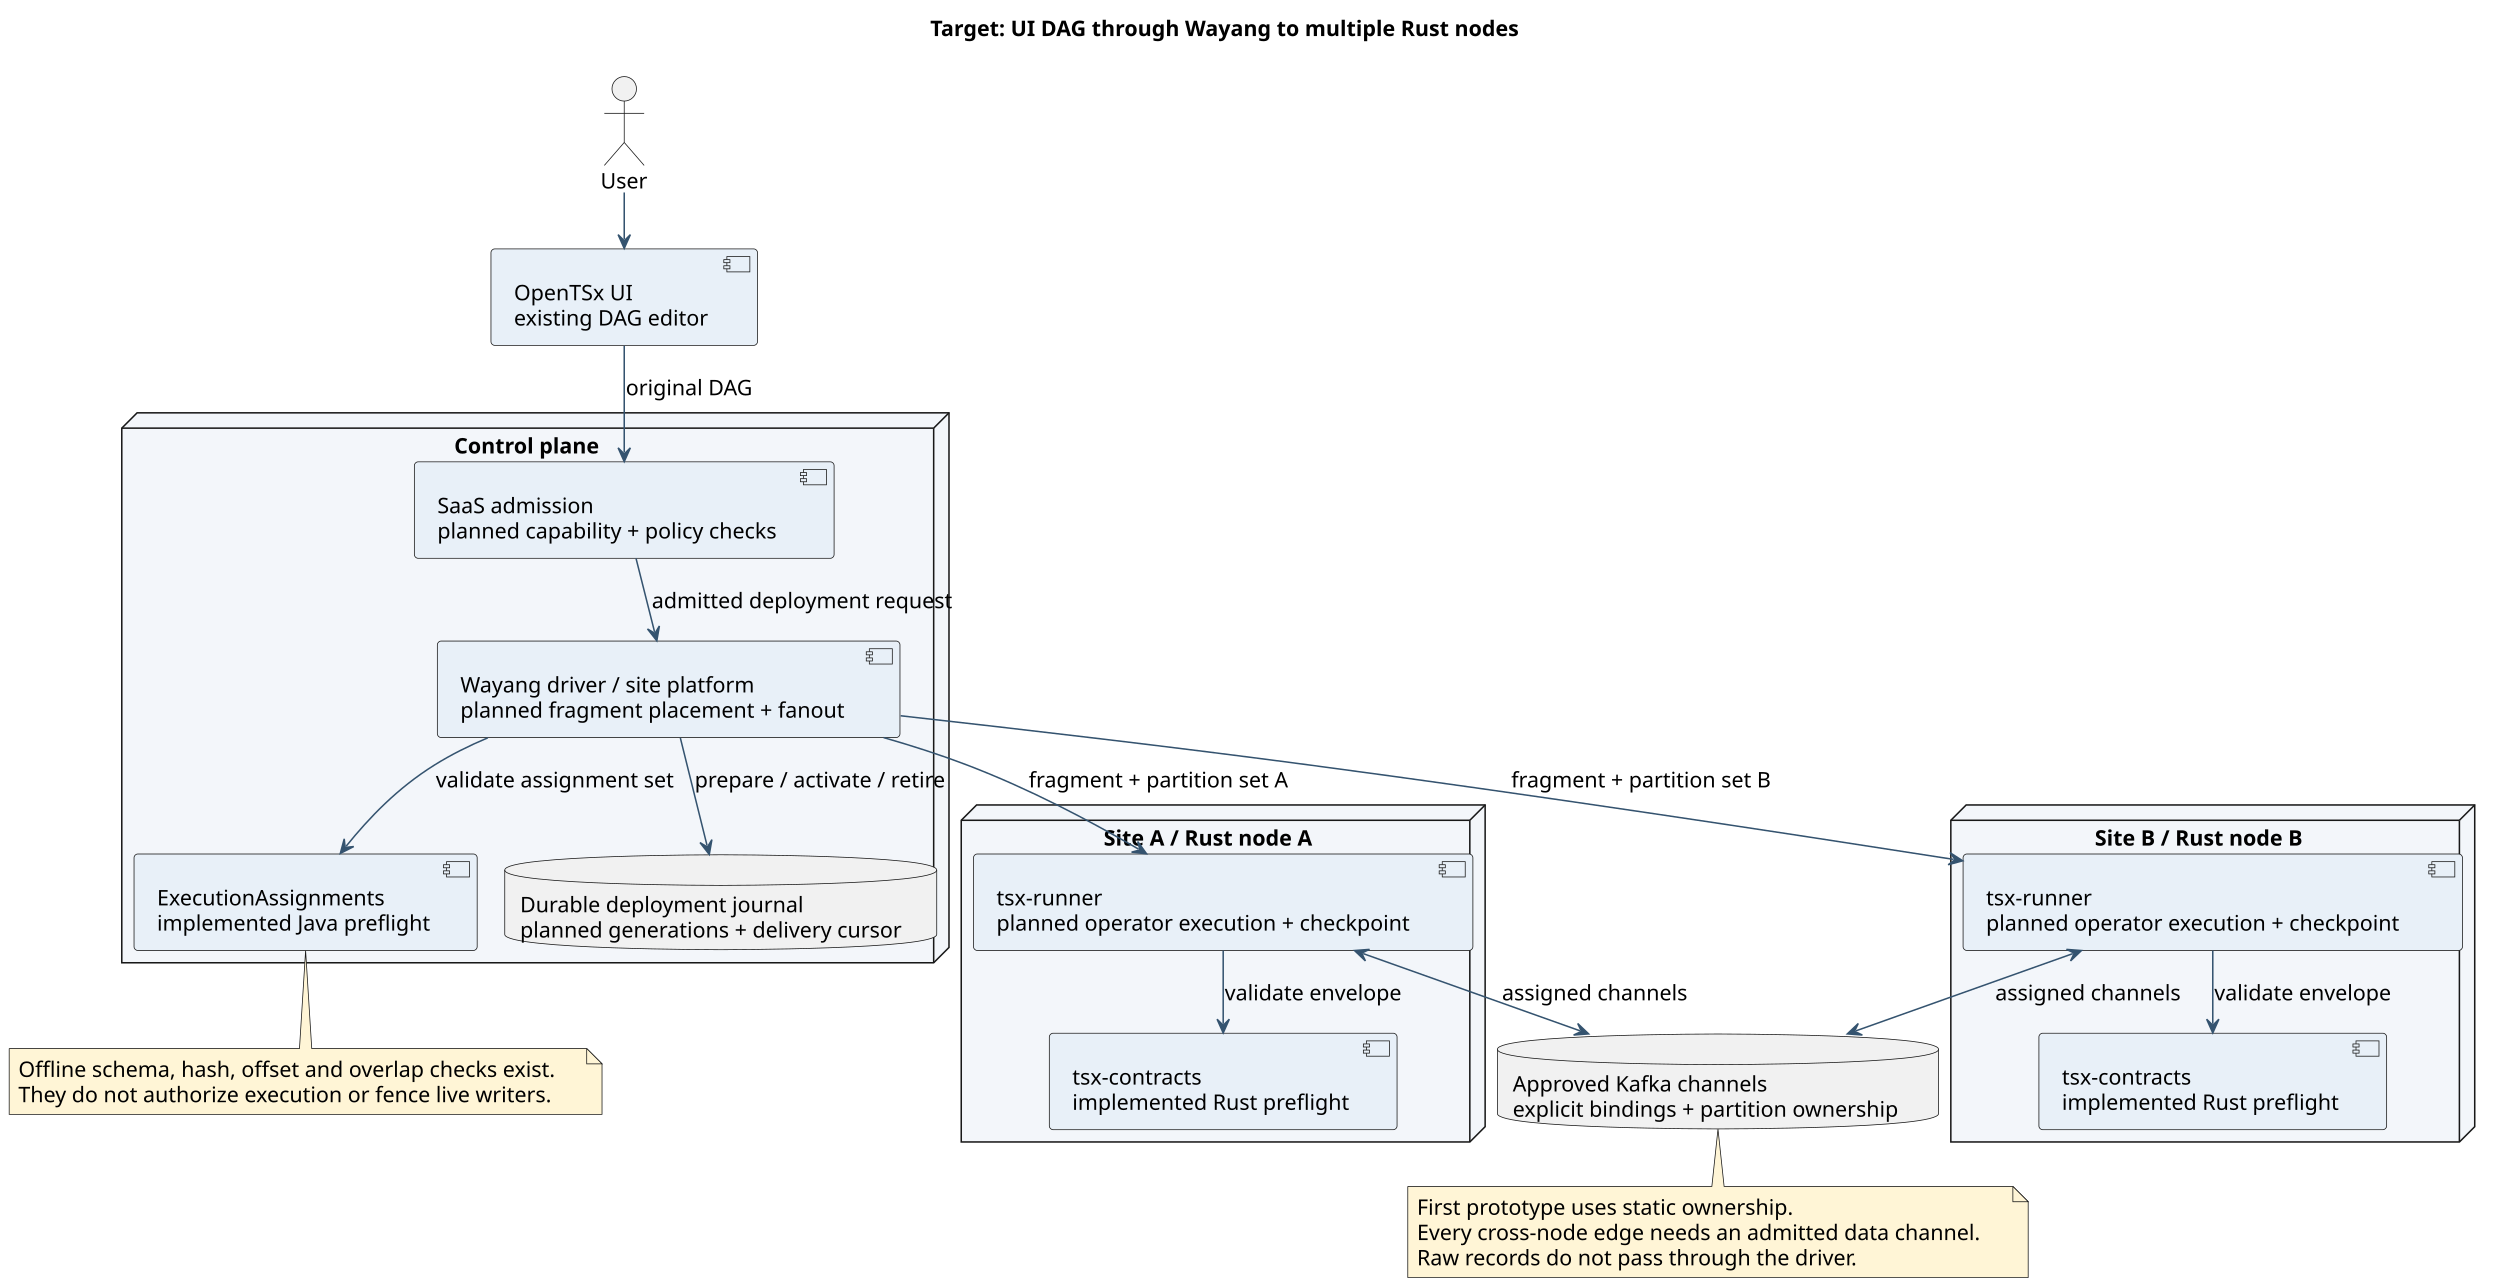
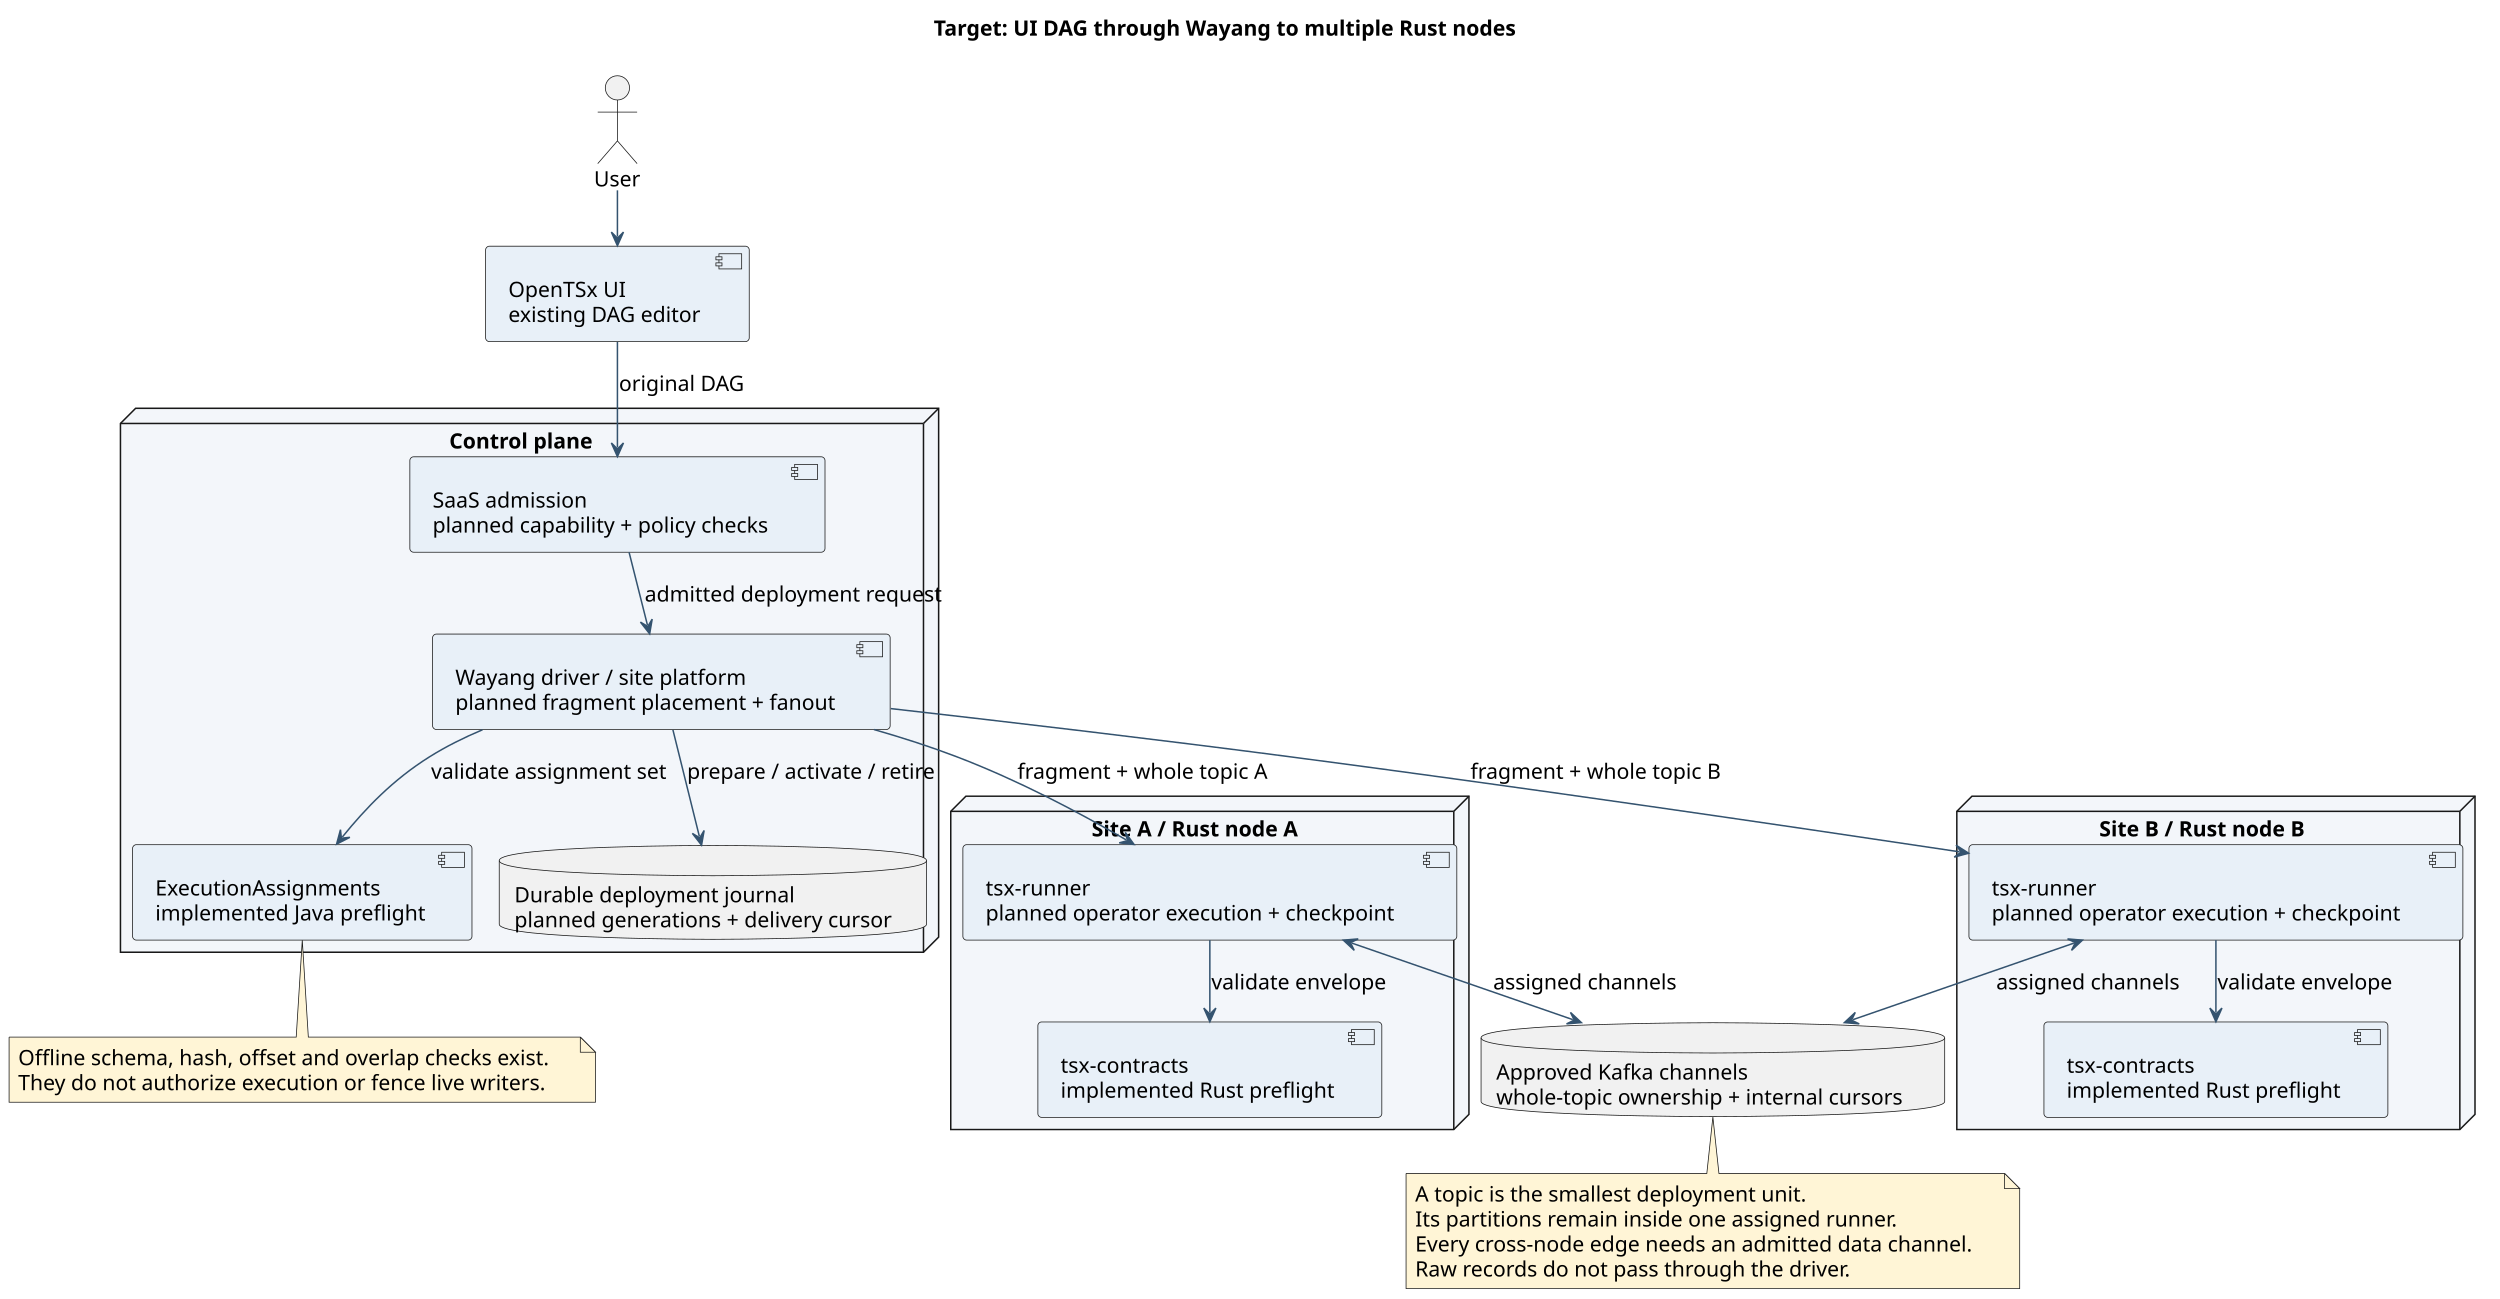
- <svg xmlns="http://www.w3.org/2000/svg" contentStyleType="text/css" height="840px" preserveAspectRatio="none" style="width:1632px;height:840px;background:#FFFFFF;" version="1.1" viewBox="0 0 1632 840" width="1632px" zoomAndPan="magnify">
+ <svg xmlns="http://www.w3.org/2000/svg" contentStyleType="text/css" height="857px" preserveAspectRatio="none" style="width:1650px;height:857px;background:#FFFFFF;" version="1.1" viewBox="0 0 1650 857" width="1650px" zoomAndPan="magnify">
  <defs />
  <g>
-     <text fill="#000000" font-family="sans-serif" font-size="14" font-weight="bold" lengthAdjust="spacing" textLength="400" x="607.25" y="23.535">Target: UI DAG through Wayang to multiple Rust nodes</text>
+     <text fill="#000000" font-family="sans-serif" font-size="14" font-weight="bold" lengthAdjust="spacing" textLength="400" x="616.25" y="23.535">Target: UI DAG through Wayang to multiple Rust nodes</text>
    <g id="cluster_Control plane">
      <polygon fill="#F3F6FA" points="79.5,279.488,89.5,269.488,619.5,269.488,619.5,618.488,609.5,628.488,79.5,628.488,79.5,279.488" style="stroke:#181818;stroke-width:1.0;" />
      <line style="stroke:#181818;stroke-width:1.0;" x1="609.5" x2="619.5" y1="279.488" y2="269.488" />
      <line style="stroke:#181818;stroke-width:1.0;" x1="79.5" x2="609.5" y1="279.488" y2="279.488" />
      <line style="stroke:#181818;stroke-width:1.0;" x1="609.5" x2="609.5" y1="279.488" y2="628.488" />
      <text fill="#000000" font-family="sans-serif" font-size="14" font-weight="bold" lengthAdjust="spacing" textLength="98" x="296.5" y="296.023">Control plane</text>
    </g>
    <g id="cluster_Site A / Rust node A">
      <polygon fill="#F3F6FA" points="627.5,535.488,637.5,525.488,969.5,525.488,969.5,735.488,959.5,745.488,627.5,745.488,627.5,535.488" style="stroke:#181818;stroke-width:1.0;" />
      <line style="stroke:#181818;stroke-width:1.0;" x1="959.5" x2="969.5" y1="535.488" y2="525.488" />
      <line style="stroke:#181818;stroke-width:1.0;" x1="627.5" x2="959.5" y1="535.488" y2="535.488" />
      <line style="stroke:#181818;stroke-width:1.0;" x1="959.5" x2="959.5" y1="535.488" y2="745.488" />
      <text fill="#000000" font-family="sans-serif" font-size="14" font-weight="bold" lengthAdjust="spacing" textLength="148" x="720.5" y="552.023">Site A / Rust node A</text>
    </g>
    <g id="cluster_Site B / Rust node B">
-       <polygon fill="#F3F6FA" points="1273.5,535.488,1283.5,525.488,1615.5,525.488,1615.5,735.488,1605.5,745.488,1273.5,745.488,1273.5,535.488" style="stroke:#181818;stroke-width:1.0;" />
-       <line style="stroke:#181818;stroke-width:1.0;" x1="1605.5" x2="1615.5" y1="535.488" y2="525.488" />
-       <line style="stroke:#181818;stroke-width:1.0;" x1="1273.5" x2="1605.5" y1="535.488" y2="535.488" />
-       <line style="stroke:#181818;stroke-width:1.0;" x1="1605.5" x2="1605.5" y1="535.488" y2="745.488" />
-       <text fill="#000000" font-family="sans-serif" font-size="14" font-weight="bold" lengthAdjust="spacing" textLength="146" x="1367.5" y="552.023">Site B / Rust node B</text>
+       <polygon fill="#F3F6FA" points="1291.5,535.488,1301.5,525.488,1633.5,525.488,1633.5,735.488,1623.5,745.488,1291.5,745.488,1291.5,535.488" style="stroke:#181818;stroke-width:1.0;" />
+       <line style="stroke:#181818;stroke-width:1.0;" x1="1623.5" x2="1633.5" y1="535.488" y2="525.488" />
+       <line style="stroke:#181818;stroke-width:1.0;" x1="1291.5" x2="1623.5" y1="535.488" y2="535.488" />
+       <line style="stroke:#181818;stroke-width:1.0;" x1="1623.5" x2="1623.5" y1="535.488" y2="745.488" />
+       <text fill="#000000" font-family="sans-serif" font-size="14" font-weight="bold" lengthAdjust="spacing" textLength="146" x="1385.5" y="552.023">Site B / Rust node B</text>
    </g>
    <g id="elem_User">
      <ellipse cx="407.5" cy="57.988" fill="#F1F1F1" rx="8" ry="8" style="stroke:#181818;stroke-width:0.5;" />
      <path d="M407.5,65.988 L407.5,92.988 M394.5,73.988 L420.5,73.988 M407.5,92.988 L394.5,107.988 M407.5,92.988 L420.5,107.988 " fill="none" style="stroke:#181818;stroke-width:0.5;" />
      <text fill="#000000" font-family="sans-serif" font-size="14" lengthAdjust="spacing" textLength="31" x="392" y="123.023">User</text>
    </g>
    <g id="elem_ui">
      <rect fill="#E8F0F8" height="62.977" rx="2.5" ry="2.5" style="stroke:#181818;stroke-width:0.5;" width="174" x="320.5" y="162.488" />
      <rect fill="#E8F0F8" height="10" style="stroke:#181818;stroke-width:0.5;" width="15" x="474.5" y="167.488" />
      <rect fill="#E8F0F8" height="2" style="stroke:#181818;stroke-width:0.5;" width="4" x="472.5" y="169.488" />
      <rect fill="#E8F0F8" height="2" style="stroke:#181818;stroke-width:0.5;" width="4" x="472.5" y="173.488" />
      <text fill="#000000" font-family="sans-serif" font-size="14" lengthAdjust="spacing" textLength="81" x="335.5" y="196.023">OpenTSx UI</text>
      <text fill="#000000" font-family="sans-serif" font-size="14" lengthAdjust="spacing" textLength="134" x="335.5" y="212.512">existing DAG editor</text>
    </g>
    <g id="elem_topics">
-       <path d="M977.5,684.988 C977.5,674.988 1121.5,674.988 1121.5,674.988 C1121.5,674.988 1265.5,674.988 1265.5,684.988 L1265.5,726.965 C1265.5,736.965 1121.5,736.965 1121.5,736.965 C1121.5,736.965 977.5,736.965 977.5,726.965 L977.5,684.988 " fill="#F1F1F1" style="stroke:#181818;stroke-width:0.5;" />
-       <path d="M977.5,684.988 C977.5,694.988 1121.5,694.988 1121.5,694.988 C1121.5,694.988 1265.5,694.988 1265.5,684.988 " fill="none" style="stroke:#181818;stroke-width:0.5;" />
+       <path d="M977.5,684.988 C977.5,674.988 1130.5,674.988 1130.5,674.988 C1130.5,674.988 1283.5,674.988 1283.5,684.988 L1283.5,726.965 C1283.5,736.965 1130.5,736.965 1130.5,736.965 C1130.5,736.965 977.5,736.965 977.5,726.965 L977.5,684.988 " fill="#F1F1F1" style="stroke:#181818;stroke-width:0.5;" />
+       <path d="M977.5,684.988 C977.5,694.988 1130.5,694.988 1130.5,694.988 C1130.5,694.988 1283.5,694.988 1283.5,684.988 " fill="none" style="stroke:#181818;stroke-width:0.5;" />
      <text fill="#000000" font-family="sans-serif" font-size="14" lengthAdjust="spacing" textLength="174" x="987.5" y="712.523">Approved Kafka channels</text>
-       <text fill="#000000" font-family="sans-serif" font-size="14" lengthAdjust="spacing" textLength="268" x="987.5" y="729.012">explicit bindings + partition ownership</text>
+       <text fill="#000000" font-family="sans-serif" font-size="14" lengthAdjust="spacing" textLength="286" x="987.5" y="729.012">whole-topic ownership + internal cursors</text>
    </g>
    <g id="elem_GMN27">
      <path d="M6,684.488 L6,727.465 A0,0 0 0 0 6,727.465 L393,727.465 A0,0 0 0 0 393,727.465 L393,694.488 L383,684.488 L203.5,684.488 L199.5,620.504 L195.5,684.488 L6,684.488 A0,0 0 0 0 6,684.488 " fill="#FFF5D6" style="stroke:#181818;stroke-width:0.5;" />
      <path d="M383,684.488 L383,694.488 L393,694.488 L383,684.488 " fill="#FFF5D6" style="stroke:#181818;stroke-width:0.5;" />
      <text fill="#000000" font-family="sans-serif" font-size="14" lengthAdjust="spacing" textLength="366" x="12" y="703.023">Offline schema, hash, offset and overlap checks exist.</text>
      <text fill="#000000" font-family="sans-serif" font-size="14" lengthAdjust="spacing" textLength="366" x="12" y="719.512">They do not authorize execution or fence live writers.</text>
    </g>
    <g id="elem_GMN30">
-       <path d="M919,774.488 L919,833.953 A0,0 0 0 0 919,833.953 L1324,833.953 A0,0 0 0 0 1324,833.953 L1324,784.488 L1314,774.488 L1125.5,774.488 L1121.5,737.1 L1117.5,774.488 L919,774.488 A0,0 0 0 0 919,774.488 " fill="#FFF5D6" style="stroke:#181818;stroke-width:0.5;" />
-       <path d="M1314,774.488 L1314,784.488 L1324,784.488 L1314,774.488 " fill="#FFF5D6" style="stroke:#181818;stroke-width:0.5;" />
-       <text fill="#000000" font-family="sans-serif" font-size="14" lengthAdjust="spacing" textLength="256" x="925" y="793.023">First prototype uses static ownership.</text>
-       <text fill="#000000" font-family="sans-serif" font-size="14" lengthAdjust="spacing" textLength="384" x="925" y="809.512">Every cross-node edge needs an admitted data channel.</text>
-       <text fill="#000000" font-family="sans-serif" font-size="14" lengthAdjust="spacing" textLength="302" x="925" y="826">Raw records do not pass through the driver.</text>
+       <path d="M928,774.488 L928,850.441 A0,0 0 0 0 928,850.441 L1333,850.441 A0,0 0 0 0 1333,850.441 L1333,784.488 L1323,774.488 L1134.5,774.488 L1130.5,737.214 L1126.5,774.488 L928,774.488 A0,0 0 0 0 928,774.488 " fill="#FFF5D6" style="stroke:#181818;stroke-width:0.5;" />
+       <path d="M1323,774.488 L1323,784.488 L1333,784.488 L1323,774.488 " fill="#FFF5D6" style="stroke:#181818;stroke-width:0.5;" />
+       <text fill="#000000" font-family="sans-serif" font-size="14" lengthAdjust="spacing" textLength="269" x="934" y="793.023">A topic is the smallest deployment unit.</text>
+       <text fill="#000000" font-family="sans-serif" font-size="14" lengthAdjust="spacing" textLength="333" x="934" y="809.512">Its partitions remain inside one assigned runner.</text>
+       <text fill="#000000" font-family="sans-serif" font-size="14" lengthAdjust="spacing" textLength="384" x="934" y="826">Every cross-node edge needs an admitted data channel.</text>
+       <text fill="#000000" font-family="sans-serif" font-size="14" lengthAdjust="spacing" textLength="302" x="934" y="842.488">Raw records do not pass through the driver.</text>
    </g>
    <g id="elem_backend">
      <rect fill="#E8F0F8" height="62.977" rx="2.5" ry="2.5" style="stroke:#181818;stroke-width:0.5;" width="274" x="270.5" y="301.488" />
      <rect fill="#E8F0F8" height="10" style="stroke:#181818;stroke-width:0.5;" width="15" x="524.5" y="306.488" />
      <rect fill="#E8F0F8" height="2" style="stroke:#181818;stroke-width:0.5;" width="4" x="522.5" y="308.488" />
      <rect fill="#E8F0F8" height="2" style="stroke:#181818;stroke-width:0.5;" width="4" x="522.5" y="312.488" />
      <text fill="#000000" font-family="sans-serif" font-size="14" lengthAdjust="spacing" textLength="106" x="285.5" y="335.023">SaaS admission</text>
      <text fill="#000000" font-family="sans-serif" font-size="14" lengthAdjust="spacing" textLength="234" x="285.5" y="351.512">planned capability + policy checks</text>
    </g>
    <g id="elem_driver">
      <rect fill="#E8F0F8" height="62.977" rx="2.5" ry="2.5" style="stroke:#181818;stroke-width:0.5;" width="302" x="285.5" y="418.488" />
      <rect fill="#E8F0F8" height="10" style="stroke:#181818;stroke-width:0.5;" width="15" x="567.5" y="423.488" />
      <rect fill="#E8F0F8" height="2" style="stroke:#181818;stroke-width:0.5;" width="4" x="565.5" y="425.488" />
      <rect fill="#E8F0F8" height="2" style="stroke:#181818;stroke-width:0.5;" width="4" x="565.5" y="429.488" />
      <text fill="#000000" font-family="sans-serif" font-size="14" lengthAdjust="spacing" textLength="199" x="300.5" y="452.023">Wayang driver / site platform</text>
      <text fill="#000000" font-family="sans-serif" font-size="14" lengthAdjust="spacing" textLength="262" x="300.5" y="468.512">planned fragment placement + fanout</text>
    </g>
    <g id="elem_java">
      <rect fill="#E8F0F8" height="62.977" rx="2.5" ry="2.5" style="stroke:#181818;stroke-width:0.5;" width="224" x="87.5" y="557.488" />
      <rect fill="#E8F0F8" height="10" style="stroke:#181818;stroke-width:0.5;" width="15" x="291.5" y="562.488" />
      <rect fill="#E8F0F8" height="2" style="stroke:#181818;stroke-width:0.5;" width="4" x="289.5" y="564.488" />
      <rect fill="#E8F0F8" height="2" style="stroke:#181818;stroke-width:0.5;" width="4" x="289.5" y="568.488" />
      <text fill="#000000" font-family="sans-serif" font-size="14" lengthAdjust="spacing" textLength="156" x="102.5" y="591.023">ExecutionAssignments</text>
      <text fill="#000000" font-family="sans-serif" font-size="14" lengthAdjust="spacing" textLength="184" x="102.5" y="607.512">implemented Java preflight</text>
    </g>
    <g id="elem_journal">
      <path d="M329.5,567.988 C329.5,557.988 470.5,557.988 470.5,557.988 C470.5,557.988 611.5,557.988 611.5,567.988 L611.5,609.965 C611.5,619.965 470.5,619.965 470.5,619.965 C470.5,619.965 329.5,619.965 329.5,609.965 L329.5,567.988 " fill="#F1F1F1" style="stroke:#181818;stroke-width:0.5;" />
      <path d="M329.5,567.988 C329.5,577.988 470.5,577.988 470.5,577.988 C470.5,577.988 611.5,577.988 611.5,567.988 " fill="none" style="stroke:#181818;stroke-width:0.5;" />
      <text fill="#000000" font-family="sans-serif" font-size="14" lengthAdjust="spacing" textLength="192" x="339.5" y="595.523">Durable deployment journal</text>
      <text fill="#000000" font-family="sans-serif" font-size="14" lengthAdjust="spacing" textLength="262" x="339.5" y="612.012">planned generations + delivery cursor</text>
    </g>
    <g id="elem_runnerA">
      <rect fill="#E8F0F8" height="62.977" rx="2.5" ry="2.5" style="stroke:#181818;stroke-width:0.5;" width="326" x="635.5" y="557.488" />
      <rect fill="#E8F0F8" height="10" style="stroke:#181818;stroke-width:0.5;" width="15" x="941.5" y="562.488" />
      <rect fill="#E8F0F8" height="2" style="stroke:#181818;stroke-width:0.5;" width="4" x="939.5" y="564.488" />
      <rect fill="#E8F0F8" height="2" style="stroke:#181818;stroke-width:0.5;" width="4" x="939.5" y="568.488" />
      <text fill="#000000" font-family="sans-serif" font-size="14" lengthAdjust="spacing" textLength="76" x="650.5" y="591.023">tsx-runner</text>
      <text fill="#000000" font-family="sans-serif" font-size="14" lengthAdjust="spacing" textLength="286" x="650.5" y="607.512">planned operator execution + checkpoint</text>
    </g>
    <g id="elem_contractsA">
      <rect fill="#E8F0F8" height="62.977" rx="2.5" ry="2.5" style="stroke:#181818;stroke-width:0.5;" width="227" x="685" y="674.488" />
      <rect fill="#E8F0F8" height="10" style="stroke:#181818;stroke-width:0.5;" width="15" x="892" y="679.488" />
      <rect fill="#E8F0F8" height="2" style="stroke:#181818;stroke-width:0.5;" width="4" x="890" y="681.488" />
      <rect fill="#E8F0F8" height="2" style="stroke:#181818;stroke-width:0.5;" width="4" x="890" y="685.488" />
      <text fill="#000000" font-family="sans-serif" font-size="14" lengthAdjust="spacing" textLength="92" x="700" y="708.023">tsx-contracts</text>
      <text fill="#000000" font-family="sans-serif" font-size="14" lengthAdjust="spacing" textLength="187" x="700" y="724.512">implemented Rust preflight</text>
    </g>
    <g id="elem_runnerB">
-       <rect fill="#E8F0F8" height="62.977" rx="2.5" ry="2.5" style="stroke:#181818;stroke-width:0.5;" width="326" x="1281.5" y="557.488" />
-       <rect fill="#E8F0F8" height="10" style="stroke:#181818;stroke-width:0.5;" width="15" x="1587.5" y="562.488" />
-       <rect fill="#E8F0F8" height="2" style="stroke:#181818;stroke-width:0.5;" width="4" x="1585.5" y="564.488" />
-       <rect fill="#E8F0F8" height="2" style="stroke:#181818;stroke-width:0.5;" width="4" x="1585.5" y="568.488" />
-       <text fill="#000000" font-family="sans-serif" font-size="14" lengthAdjust="spacing" textLength="76" x="1296.5" y="591.023">tsx-runner</text>
-       <text fill="#000000" font-family="sans-serif" font-size="14" lengthAdjust="spacing" textLength="286" x="1296.5" y="607.512">planned operator execution + checkpoint</text>
+       <rect fill="#E8F0F8" height="62.977" rx="2.5" ry="2.5" style="stroke:#181818;stroke-width:0.5;" width="326" x="1299.5" y="557.488" />
+       <rect fill="#E8F0F8" height="10" style="stroke:#181818;stroke-width:0.5;" width="15" x="1605.5" y="562.488" />
+       <rect fill="#E8F0F8" height="2" style="stroke:#181818;stroke-width:0.5;" width="4" x="1603.5" y="564.488" />
+       <rect fill="#E8F0F8" height="2" style="stroke:#181818;stroke-width:0.5;" width="4" x="1603.5" y="568.488" />
+       <text fill="#000000" font-family="sans-serif" font-size="14" lengthAdjust="spacing" textLength="76" x="1314.5" y="591.023">tsx-runner</text>
+       <text fill="#000000" font-family="sans-serif" font-size="14" lengthAdjust="spacing" textLength="286" x="1314.5" y="607.512">planned operator execution + checkpoint</text>
    </g>
    <g id="elem_contractsB">
-       <rect fill="#E8F0F8" height="62.977" rx="2.5" ry="2.5" style="stroke:#181818;stroke-width:0.5;" width="227" x="1331" y="674.488" />
-       <rect fill="#E8F0F8" height="10" style="stroke:#181818;stroke-width:0.5;" width="15" x="1538" y="679.488" />
-       <rect fill="#E8F0F8" height="2" style="stroke:#181818;stroke-width:0.5;" width="4" x="1536" y="681.488" />
-       <rect fill="#E8F0F8" height="2" style="stroke:#181818;stroke-width:0.5;" width="4" x="1536" y="685.488" />
-       <text fill="#000000" font-family="sans-serif" font-size="14" lengthAdjust="spacing" textLength="92" x="1346" y="708.023">tsx-contracts</text>
-       <text fill="#000000" font-family="sans-serif" font-size="14" lengthAdjust="spacing" textLength="187" x="1346" y="724.512">implemented Rust preflight</text>
+       <rect fill="#E8F0F8" height="62.977" rx="2.5" ry="2.5" style="stroke:#181818;stroke-width:0.5;" width="227" x="1349" y="674.488" />
+       <rect fill="#E8F0F8" height="10" style="stroke:#181818;stroke-width:0.5;" width="15" x="1556" y="679.488" />
+       <rect fill="#E8F0F8" height="2" style="stroke:#181818;stroke-width:0.5;" width="4" x="1554" y="681.488" />
+       <rect fill="#E8F0F8" height="2" style="stroke:#181818;stroke-width:0.5;" width="4" x="1554" y="685.488" />
+       <text fill="#000000" font-family="sans-serif" font-size="14" lengthAdjust="spacing" textLength="92" x="1364" y="708.023">tsx-contracts</text>
+       <text fill="#000000" font-family="sans-serif" font-size="14" lengthAdjust="spacing" textLength="187" x="1364" y="724.512">implemented Rust preflight</text>
    </g>
    <polygon fill="#34536F" points="407.5,162.178,411.5,153.178,407.5,157.178,403.5,153.178,407.5,162.178" style="stroke:#34536F;stroke-width:1.0;" />
    <path d="M407.5,125.625 C407.5,137.593 407.5,144.718 407.5,156.178 " fill="none" style="stroke:#34536F;stroke-width:1.0;" />
    <polygon fill="#34536F" points="407.5,301.345,411.5,292.345,407.5,296.345,403.5,292.345,407.5,301.345" style="stroke:#34536F;stroke-width:1.0;" />
    <path d="M407.5,225.734 C407.5,248.297 407.5,272.807 407.5,295.345 " fill="none" style="stroke:#34536F;stroke-width:1.0;" />
    <text fill="#000000" font-family="sans-serif" font-size="14" lengthAdjust="spacing" textLength="87" x="408.5" y="258.023">original DAG</text>
    <polygon fill="#34536F" points="428.769,418.33,430.447,408.625,427.546,413.481,422.69,410.581,428.769,418.33" style="stroke:#34536F;stroke-width:1.0;" />
    <path d="M415.195,364.504 C419.39,381.14 423.101,395.854 427.302,412.512 " fill="none" style="stroke:#34536F;stroke-width:1.0;" />
    <text fill="#000000" font-family="sans-serif" font-size="14" lengthAdjust="spacing" textLength="202" x="425.5" y="397.023">admitted deployment request</text>
    <polygon fill="#34536F" points="222.155,557.108,230.927,552.63,225.301,553.222,224.709,547.596,222.155,557.108" style="stroke:#34536F;stroke-width:1.0;" />
    <path d="M318.479,481.625 C306.266,486.766 294.365,492.688 283.5,499.488 C259.438,514.548 241.327,533.426 225.93,552.445 " fill="none" style="stroke:#34536F;stroke-width:1.0;" />
    <text fill="#000000" font-family="sans-serif" font-size="14" lengthAdjust="spacing" textLength="160" x="284.5" y="514.023">validate assignment set</text>
    <polygon fill="#34536F" points="463.012,557.817,464.727,548.119,461.808,552.964,456.962,550.045,463.012,557.817" style="stroke:#34536F;stroke-width:1.0;" />
    <path d="M444.13,481.734 C449.769,504.454 455.962,529.41 461.567,551.994 " fill="none" style="stroke:#34536F;stroke-width:1.0;" />
    <text fill="#000000" font-family="sans-serif" font-size="14" lengthAdjust="spacing" textLength="173" x="453.5" y="514.023">prepare / activate / retire</text>
    <polygon fill="#34536F" points="748.481,557.345,742.704,549.369,744.156,554.836,738.689,556.288,748.481,557.345" style="stroke:#34536F;stroke-width:1.0;" />
    <path d="M576.791,481.496 C595.408,486.816 614.069,492.817 631.5,499.488 C672.411,515.147 710.878,535.53 743.291,554.334 " fill="none" style="stroke:#34536F;stroke-width:1.0;" />
-     <text fill="#000000" font-family="sans-serif" font-size="14" lengthAdjust="spacing" textLength="179" x="671.5" y="514.023">fragment + partition set A</text>
-     <polygon fill="#34536F" points="1281.264,561.943,1272.99,556.6,1276.324,561.17,1271.754,564.504,1281.264,561.943" style="stroke:#34536F;stroke-width:1.0;" />
-     <path d="M587.927,467.263 C667.629,476.146 766.94,487.713 855.5,499.488 C999.644,518.654 1157.229,542.542 1275.336,561.015 " fill="none" style="stroke:#34536F;stroke-width:1.0;" />
-     <text fill="#000000" font-family="sans-serif" font-size="14" lengthAdjust="spacing" textLength="177" x="986.5" y="514.023">fragment + partition set B</text>
+     <text fill="#000000" font-family="sans-serif" font-size="14" lengthAdjust="spacing" textLength="175" x="671.5" y="514.023">fragment + whole topic A</text>
+     <polygon fill="#34536F" points="1299.289,563.103,1290.982,557.812,1294.344,562.361,1289.795,565.724,1299.289,563.103" style="stroke:#34536F;stroke-width:1.0;" />
+     <path d="M587.91,467.671 C666.595,476.597 764.29,488.079 851.5,499.488 C1003.477,519.372 1170.382,543.766 1293.355,562.213 " fill="none" style="stroke:#34536F;stroke-width:1.0;" />
+     <text fill="#000000" font-family="sans-serif" font-size="14" lengthAdjust="spacing" textLength="173" x="970.5" y="514.023">fragment + whole topic B</text>
    <polygon fill="#34536F" points="798.5,674.33,802.5,665.33,798.5,669.33,794.5,665.33,798.5,674.33" style="stroke:#34536F;stroke-width:1.0;" />
    <path d="M798.5,620.504 C798.5,637.14 798.5,651.672 798.5,668.33 " fill="none" style="stroke:#34536F;stroke-width:1.0;" />
    <text fill="#000000" font-family="sans-serif" font-size="14" lengthAdjust="spacing" textLength="119" x="799.5" y="653.023">validate envelope</text>
-     <polygon fill="#34536F" points="1444.5,674.33,1448.5,665.33,1444.5,669.33,1440.5,665.33,1444.5,674.33" style="stroke:#34536F;stroke-width:1.0;" />
-     <path d="M1444.5,620.504 C1444.5,637.14 1444.5,651.672 1444.5,668.33 " fill="none" style="stroke:#34536F;stroke-width:1.0;" />
-     <text fill="#000000" font-family="sans-serif" font-size="14" lengthAdjust="spacing" textLength="119" x="1445.5" y="653.023">validate envelope</text>
-     <polygon fill="#34536F" points="884.21,620.504,891.347,627.291,888.92,622.181,894.03,619.755,884.21,620.504" style="stroke:#34536F;stroke-width:1.0;" />
-     <polygon fill="#34536F" points="1037.069,674.928,1029.932,668.141,1032.359,673.251,1027.249,675.677,1037.069,674.928" style="stroke:#34536F;stroke-width:1.0;" />
-     <path d="M889.862,622.517 C937.147,639.352 984.337,656.153 1031.417,672.915 " fill="none" style="stroke:#34536F;stroke-width:1.0;" />
-     <text fill="#000000" font-family="sans-serif" font-size="14" lengthAdjust="spacing" textLength="126" x="980.5" y="653.023">assigned channels</text>
-     <polygon fill="#34536F" points="1358.79,620.504,1348.97,619.755,1354.08,622.181,1351.653,627.291,1358.79,620.504" style="stroke:#34536F;stroke-width:1.0;" />
-     <polygon fill="#34536F" points="1205.931,674.928,1215.751,675.677,1210.641,673.251,1213.068,668.141,1205.931,674.928" style="stroke:#34536F;stroke-width:1.0;" />
-     <path d="M1353.138,622.517 C1305.853,639.352 1258.664,656.153 1211.583,672.915 " fill="none" style="stroke:#34536F;stroke-width:1.0;" />
-     <text fill="#000000" font-family="sans-serif" font-size="14" lengthAdjust="spacing" textLength="126" x="1302.5" y="653.023">assigned channels</text>
+     <polygon fill="#34536F" points="1462.5,674.33,1466.5,665.33,1462.5,669.33,1458.5,665.33,1462.5,674.33" style="stroke:#34536F;stroke-width:1.0;" />
+     <path d="M1462.5,620.504 C1462.5,637.14 1462.5,651.672 1462.5,668.33 " fill="none" style="stroke:#34536F;stroke-width:1.0;" />
+     <text fill="#000000" font-family="sans-serif" font-size="14" lengthAdjust="spacing" textLength="119" x="1463.5" y="653.023">validate envelope</text>
+     <polygon fill="#34536F" points="886.598,620.504,893.793,627.23,891.323,622.141,896.412,619.67,886.598,620.504" style="stroke:#34536F;stroke-width:1.0;" />
+     <polygon fill="#34536F" points="1043.716,674.928,1036.521,668.202,1038.992,673.291,1033.903,675.762,1043.716,674.928" style="stroke:#34536F;stroke-width:1.0;" />
+     <path d="M892.268,622.468 C940.87,639.303 989.655,656.202 1038.047,672.964 " fill="none" style="stroke:#34536F;stroke-width:1.0;" />
+     <text fill="#000000" font-family="sans-serif" font-size="14" lengthAdjust="spacing" textLength="126" x="985.5" y="653.023">assigned channels</text>
+     <polygon fill="#34536F" points="1374.402,620.504,1364.588,619.67,1369.677,622.141,1367.207,627.23,1374.402,620.504" style="stroke:#34536F;stroke-width:1.0;" />
+     <polygon fill="#34536F" points="1217.284,674.928,1227.097,675.762,1222.008,673.291,1224.479,668.202,1217.284,674.928" style="stroke:#34536F;stroke-width:1.0;" />
+     <path d="M1368.732,622.468 C1320.13,639.303 1271.345,656.202 1222.953,672.964 " fill="none" style="stroke:#34536F;stroke-width:1.0;" />
+     <text fill="#000000" font-family="sans-serif" font-size="14" lengthAdjust="spacing" textLength="126" x="1317.5" y="653.023">assigned channels</text>
  </g>
</svg>
